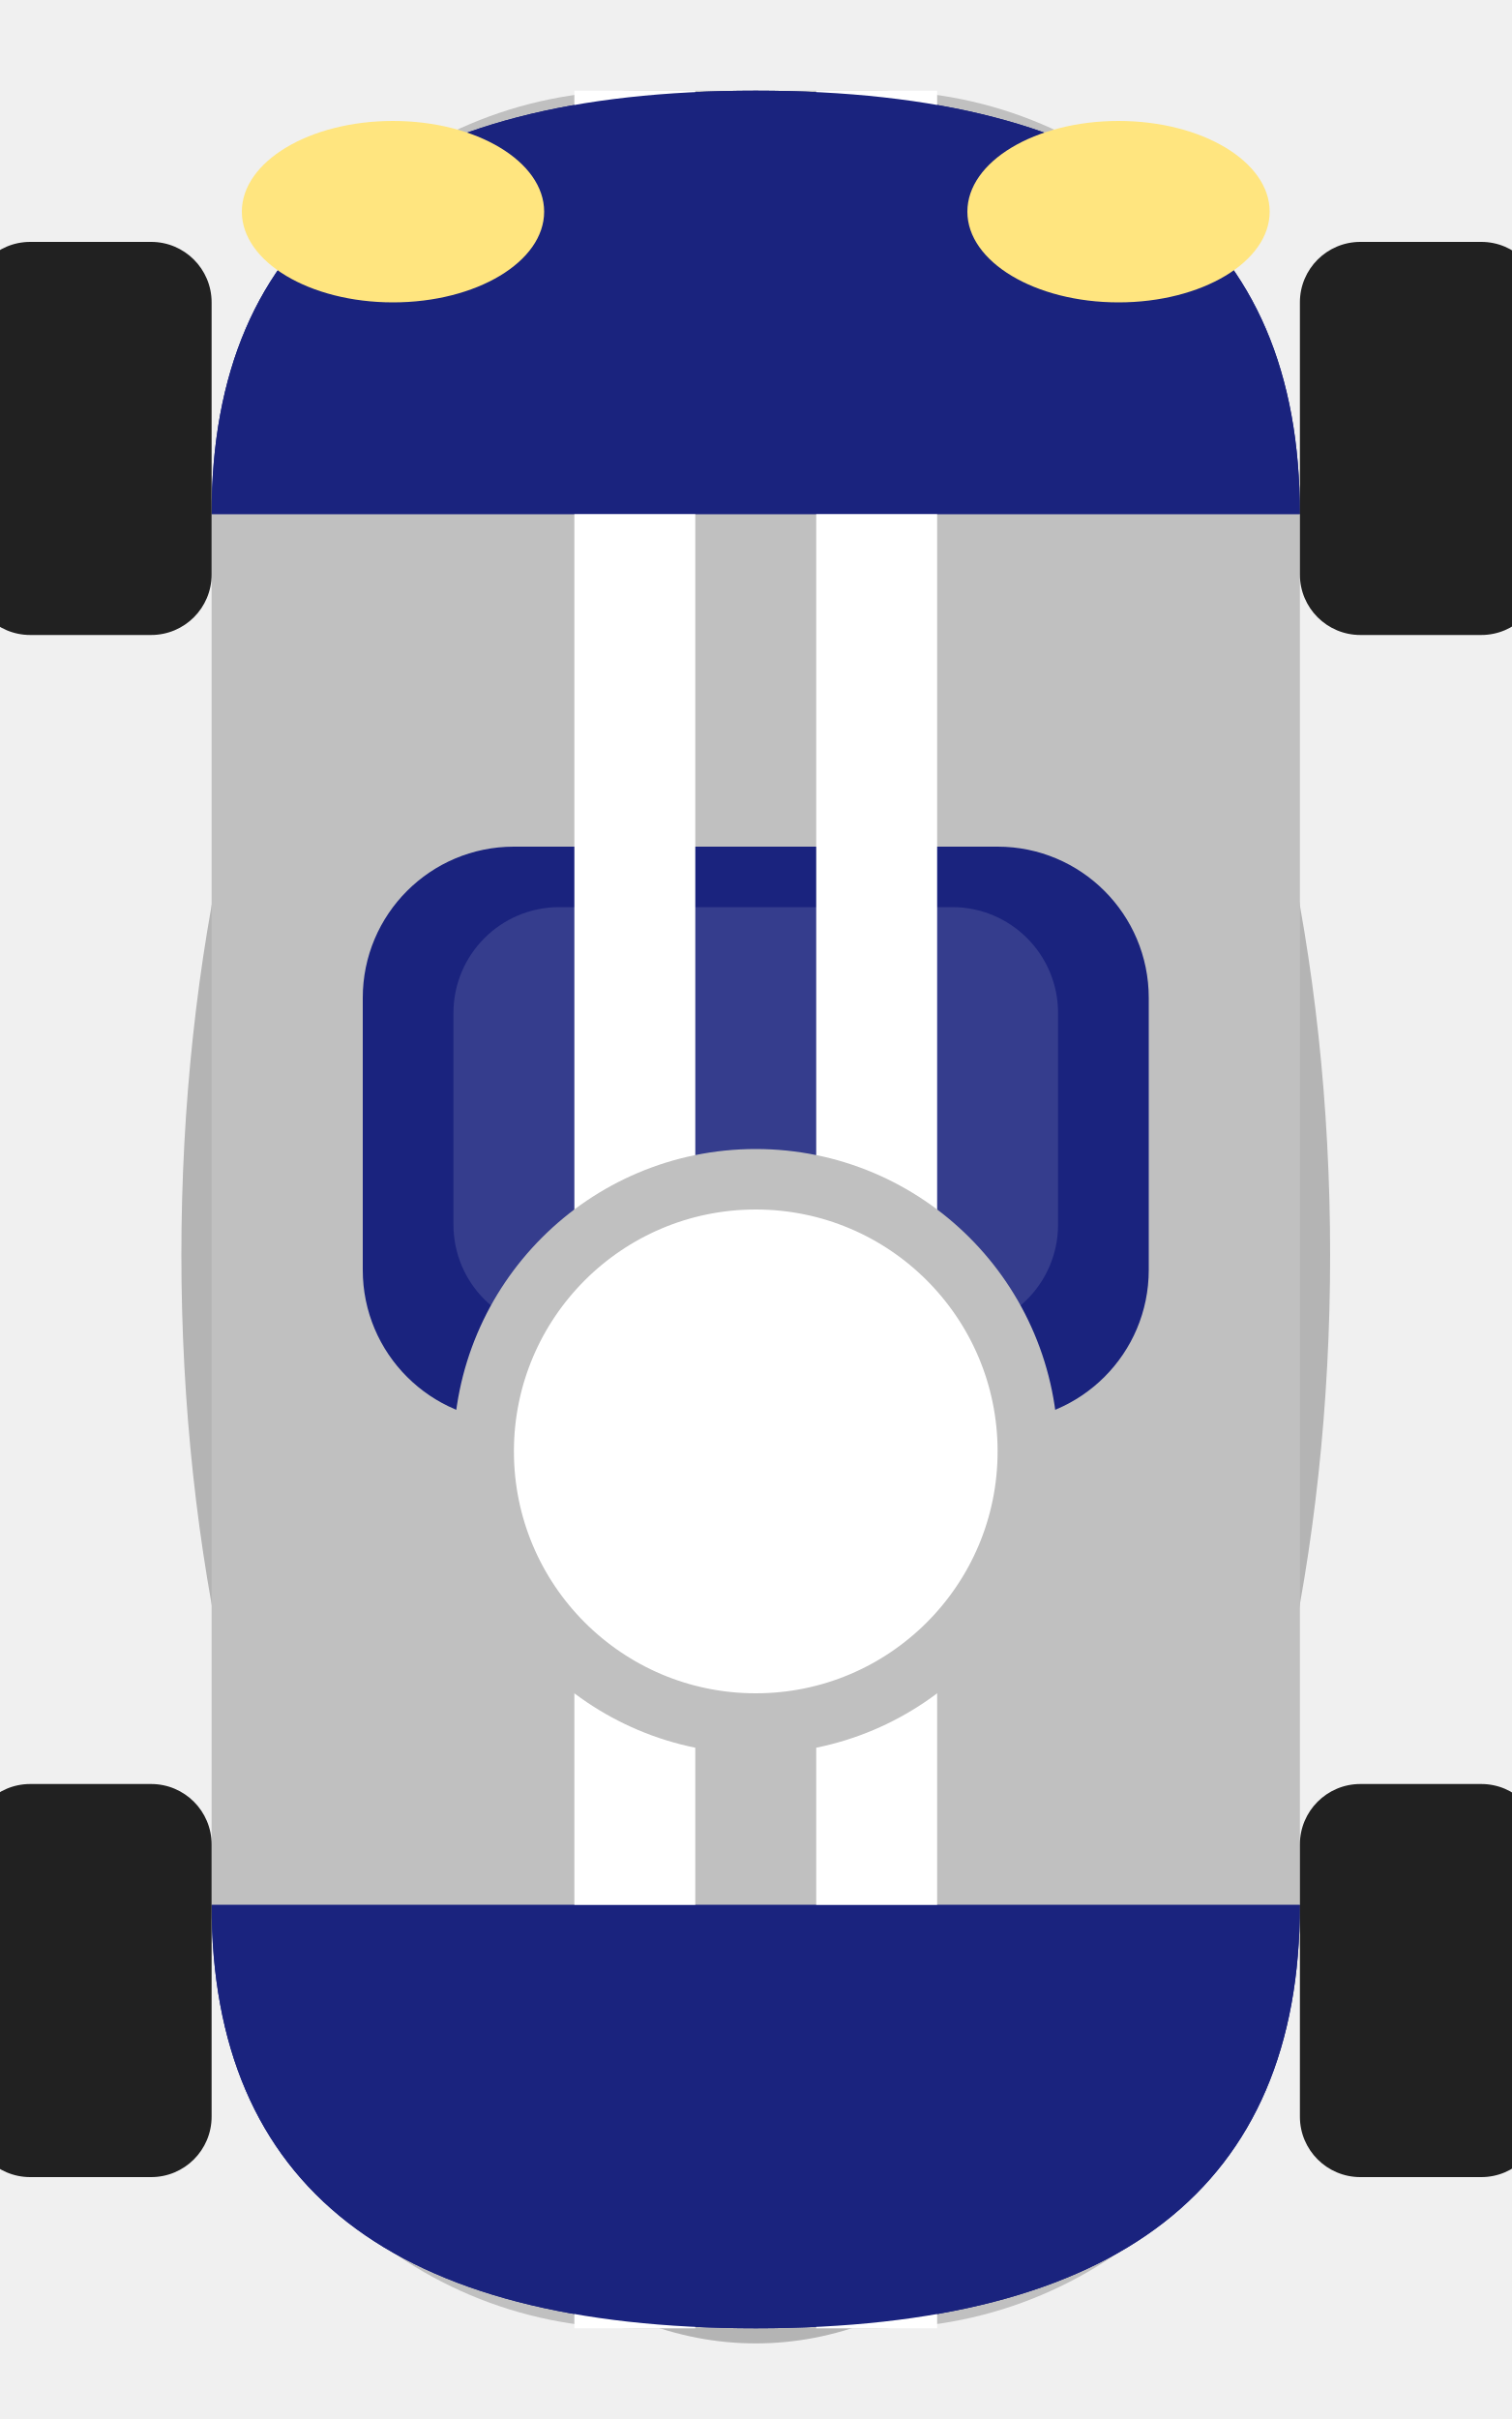
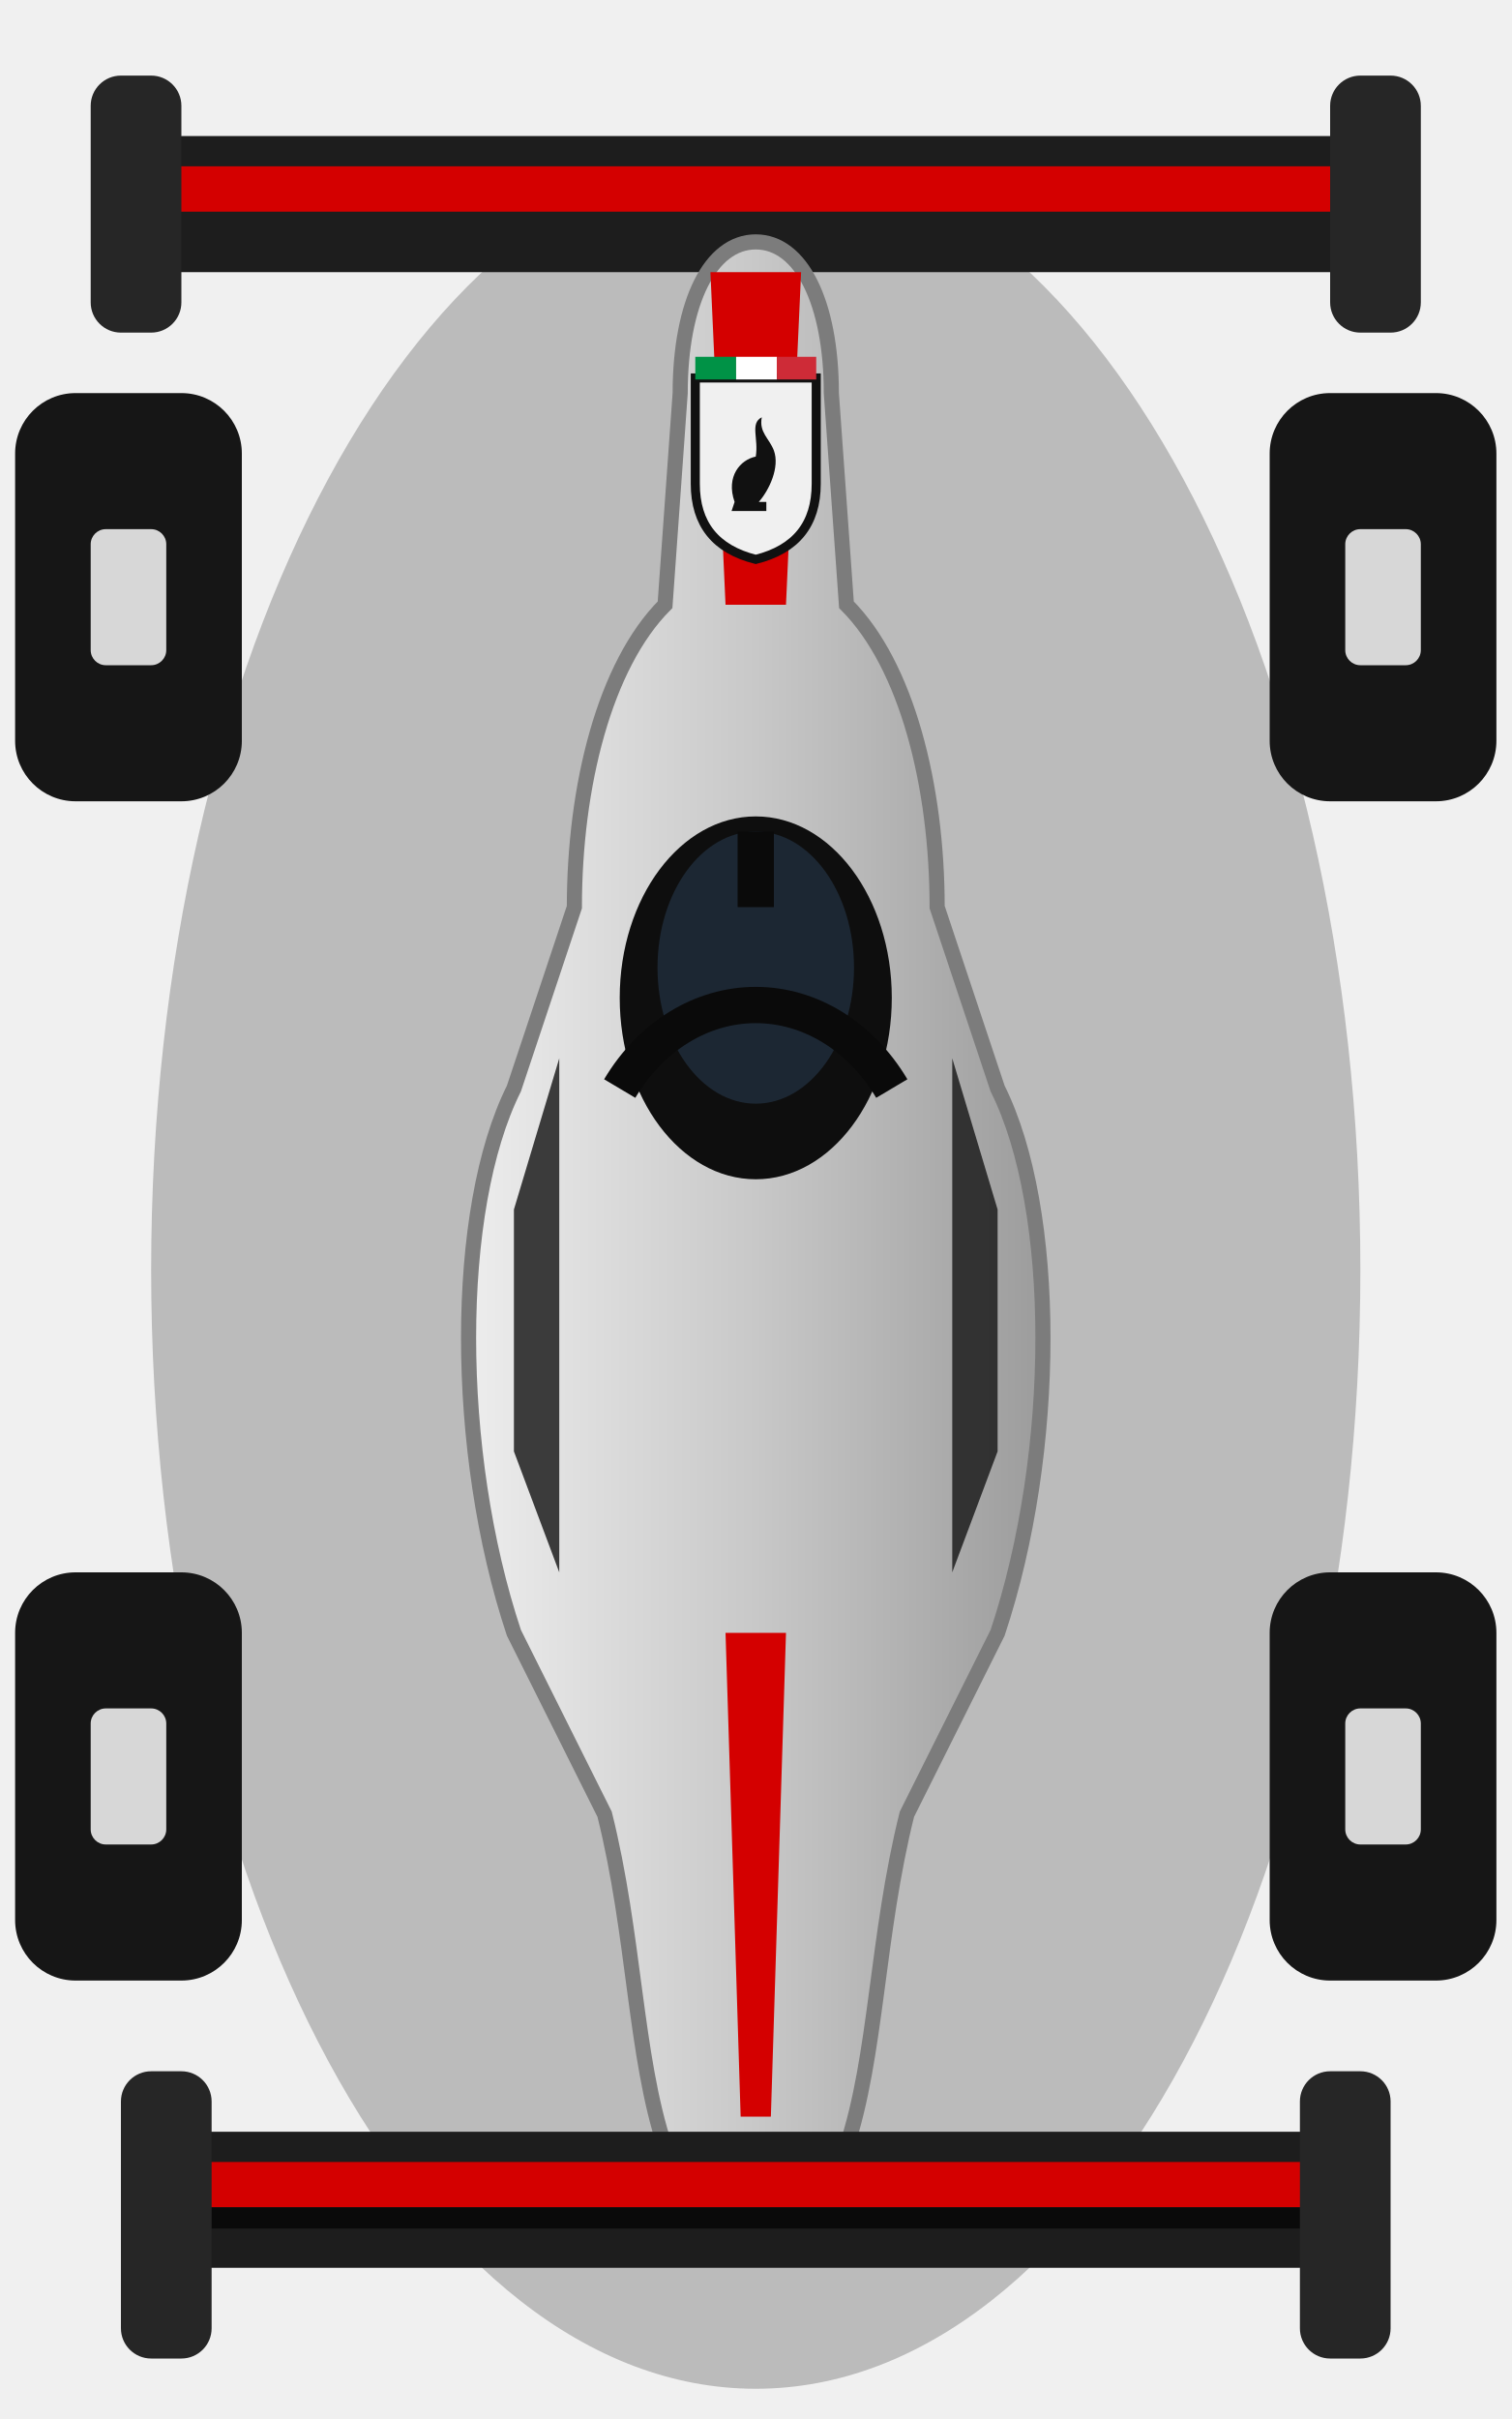
<svg xmlns="http://www.w3.org/2000/svg" viewBox="0 0 100 160" width="100" height="160">
-   <ellipse cx="50" cy="83" rx="38" ry="72" fill="rgba(0,0,0,0.25)" />
-   <rect x="14" y="6" width="72" height="148" rx="28" ry="28" fill="#C0C0C0" />
-   <path d="M14,34 Q14,6 50,6 Q86,6 86,34 Z" fill="#1A237E" />
-   <path d="M14,126 Q14,154 50,154 Q86,154 86,126 Z" fill="#1A237E" />
-   <rect x="24" y="56" width="52" height="38" rx="10" fill="#1A237E" />
-   <rect x="30" y="60" width="40" height="28" rx="7" fill="rgba(255,255,255,0.12)" />
-   <rect x="38" y="6" width="8" height="148" fill="white" />
-   <rect x="54" y="6" width="8" height="148" fill="white" />
-   <path d="M14,34 Q14,6 50,6 Q86,6 86,34 Z" fill="#1A237E" />
-   <path d="M14,126 Q14,154 50,154 Q86,154 86,126 Z" fill="#1A237E" />
-   <rect x="-2" y="16" width="16" height="26" rx="4" fill="#212121" />
-   <rect x="86" y="16" width="16" height="26" rx="4" fill="#212121" />
-   <rect x="-2" y="118" width="16" height="26" rx="4" fill="#212121" />
-   <rect x="86" y="118" width="16" height="26" rx="4" fill="#212121" />
-   <ellipse cx="26" cy="14" rx="10" ry="6" fill="#FFE57F" />
-   <ellipse cx="74" cy="14" rx="10" ry="6" fill="#FFE57F" />
-   <circle cx="50" cy="96" r="18" fill="white" />
-   <circle cx="50" cy="96" r="18" fill="none" stroke="#C0C0C0" stroke-width="4" />
+   <defs>
+     <linearGradient id="bodyS" x1="0" y1="0" x2="1" y2="0">
+       <stop offset="0" stop-color="#EDEDED" />
+       <stop offset="0.5" stop-color="#C8C8C8" />
+       <stop offset="1" stop-color="#9C9C9C" />
+     </linearGradient>
+   </defs>
+   <ellipse cx="50" cy="84" rx="40" ry="74" fill="rgba(0,0,0,0.22)" />
+   <g fill="#161616">
+     <rect x="1" y="26" width="15" height="27" rx="4" />
+     <rect x="84" y="26" width="15" height="27" rx="4" />
+     <rect x="1" y="104" width="15" height="27" rx="4" />
+     <rect x="84" y="104" width="15" height="27" rx="4" />
+   </g>
+   <g fill="#D7D7D7">
+     <rect x="6" y="35" width="5" height="9" rx="1" />
+     <rect x="89" y="35" width="5" height="9" rx="1" />
+     <rect x="6" y="113" width="5" height="9" rx="1" />
+     <rect x="89" y="113" width="5" height="9" rx="1" />
+   </g>
+   <rect x="9" y="9" width="82" height="9" rx="3" fill="#1d1d1d" />
+   <rect x="9" y="11" width="82" height="3" fill="#D40000" />
+   <rect x="6" y="5" width="6" height="17" rx="2" fill="#262626" />
+   <rect x="88" y="5" width="6" height="17" rx="2" fill="#262626" />
+   <path d="M50,16            C47,16 45,20 45,26            L44,40            C40,44 38,52 38,60            L34,72            C30,80 30,96 34,108            L40,120            C42,128 42,136 44,142            L56,142            C58,136 58,128 60,120            L66,108            C70,96 70,80 66,72            L62,60            C62,52 60,44 56,40            L55,26            C55,20 53,16 50,16 Z" fill="url(#bodyS)" stroke="#7C7C7C" stroke-width="1" />
+   <path d="M47,18 L53,18 L52,40 L48,40 Z" fill="#D40000" />
+   <path d="M37,70 L34,80 L34,96 L37,104 Z" fill="#1d1d1d" opacity="0.85" />
+   <path d="M63,70 L66,80 L66,96 L63,104 Z" fill="#1d1d1d" opacity="0.85" />
+   <path d="M48,108 L52,108 L51,140 L49,140 Z" fill="#D40000" />
+   <ellipse cx="50" cy="66" rx="9" ry="12" fill="#0e0e0e" />
+   <ellipse cx="50" cy="64" rx="6.5" ry="9" fill="#1c2733" />
+   <path d="M41,72 A11,13 0 0,1 59,72" fill="none" stroke="#0a0a0a" stroke-width="2.4" />
+   <line x1="50" y1="55" x2="50" y2="60" stroke="#0a0a0a" stroke-width="2.4" />
+   <g transform="translate(50,30)">
+     <path d="M-4,-5 L4,-5 L4,2 Q4,6 0,7 Q-4,6 -4,2 Z" fill="#F0F0F0" stroke="#111" stroke-width="0.6" />
+     <path d="M-1.4,3.2 C-2,1.5 -1,0.4 0,0.2 C0.2,-1 -0.4,-2 0.4,-2.4 C0.2,-1.4 0.9,-1 1.2,-0.2 C1.6,0.9 0.9,2.4 0.2,3.2 L0.7,3.2 L0.7,3.8 L-1.6,3.8 Z" fill="#111" />
+     <rect x="-4" y="-6.4" width="2.7" height="1.5" fill="#009246" />
+     <rect x="-1.3" y="-6.4" width="2.7" height="1.5" fill="#ffffff" />
+     <rect x="1.4" y="-6.4" width="2.6" height="1.5" fill="#CE2B37" />
+   </g>
+   <rect x="11" y="141" width="78" height="9" rx="2" fill="#1d1d1d" />
+   <rect x="11" y="143" width="78" height="3" fill="#D40000" />
+   <rect x="13" y="146" width="74" height="1.4" fill="#0a0a0a" />
+   <rect x="8" y="137" width="6" height="19" rx="2" fill="#262626" />
+   <rect x="86" y="137" width="6" height="19" rx="2" fill="#262626" />
</svg>
